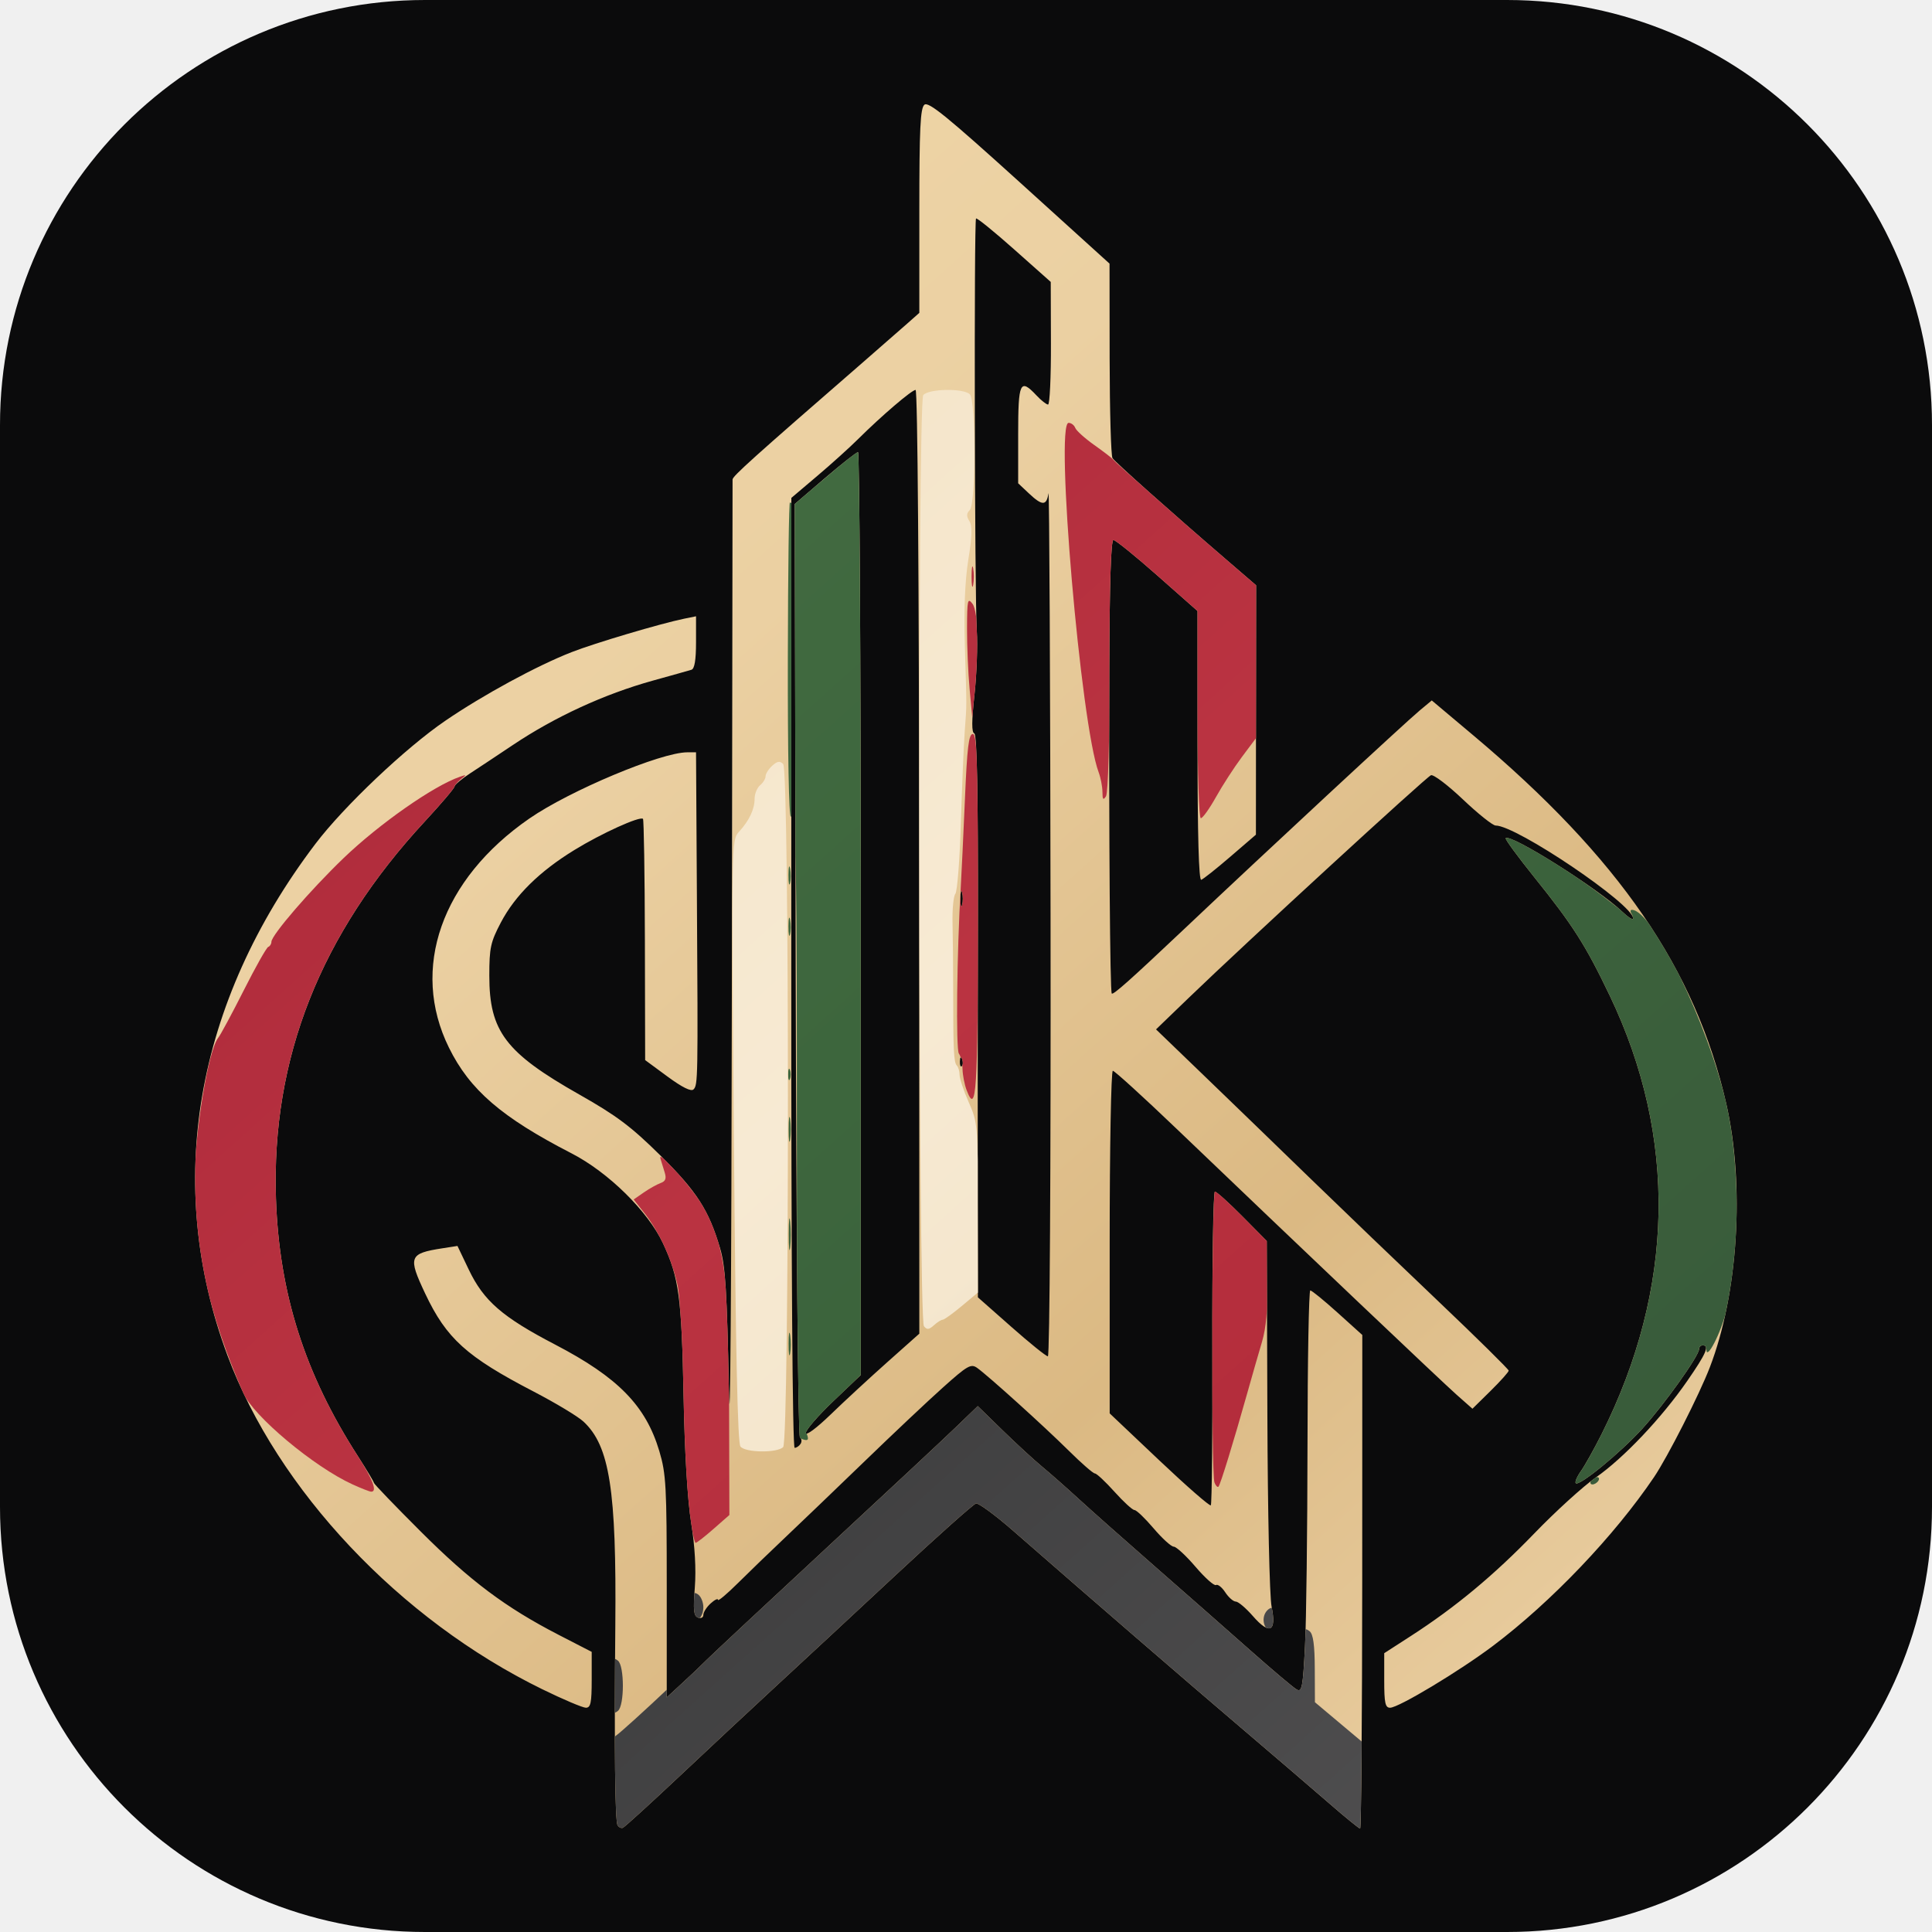
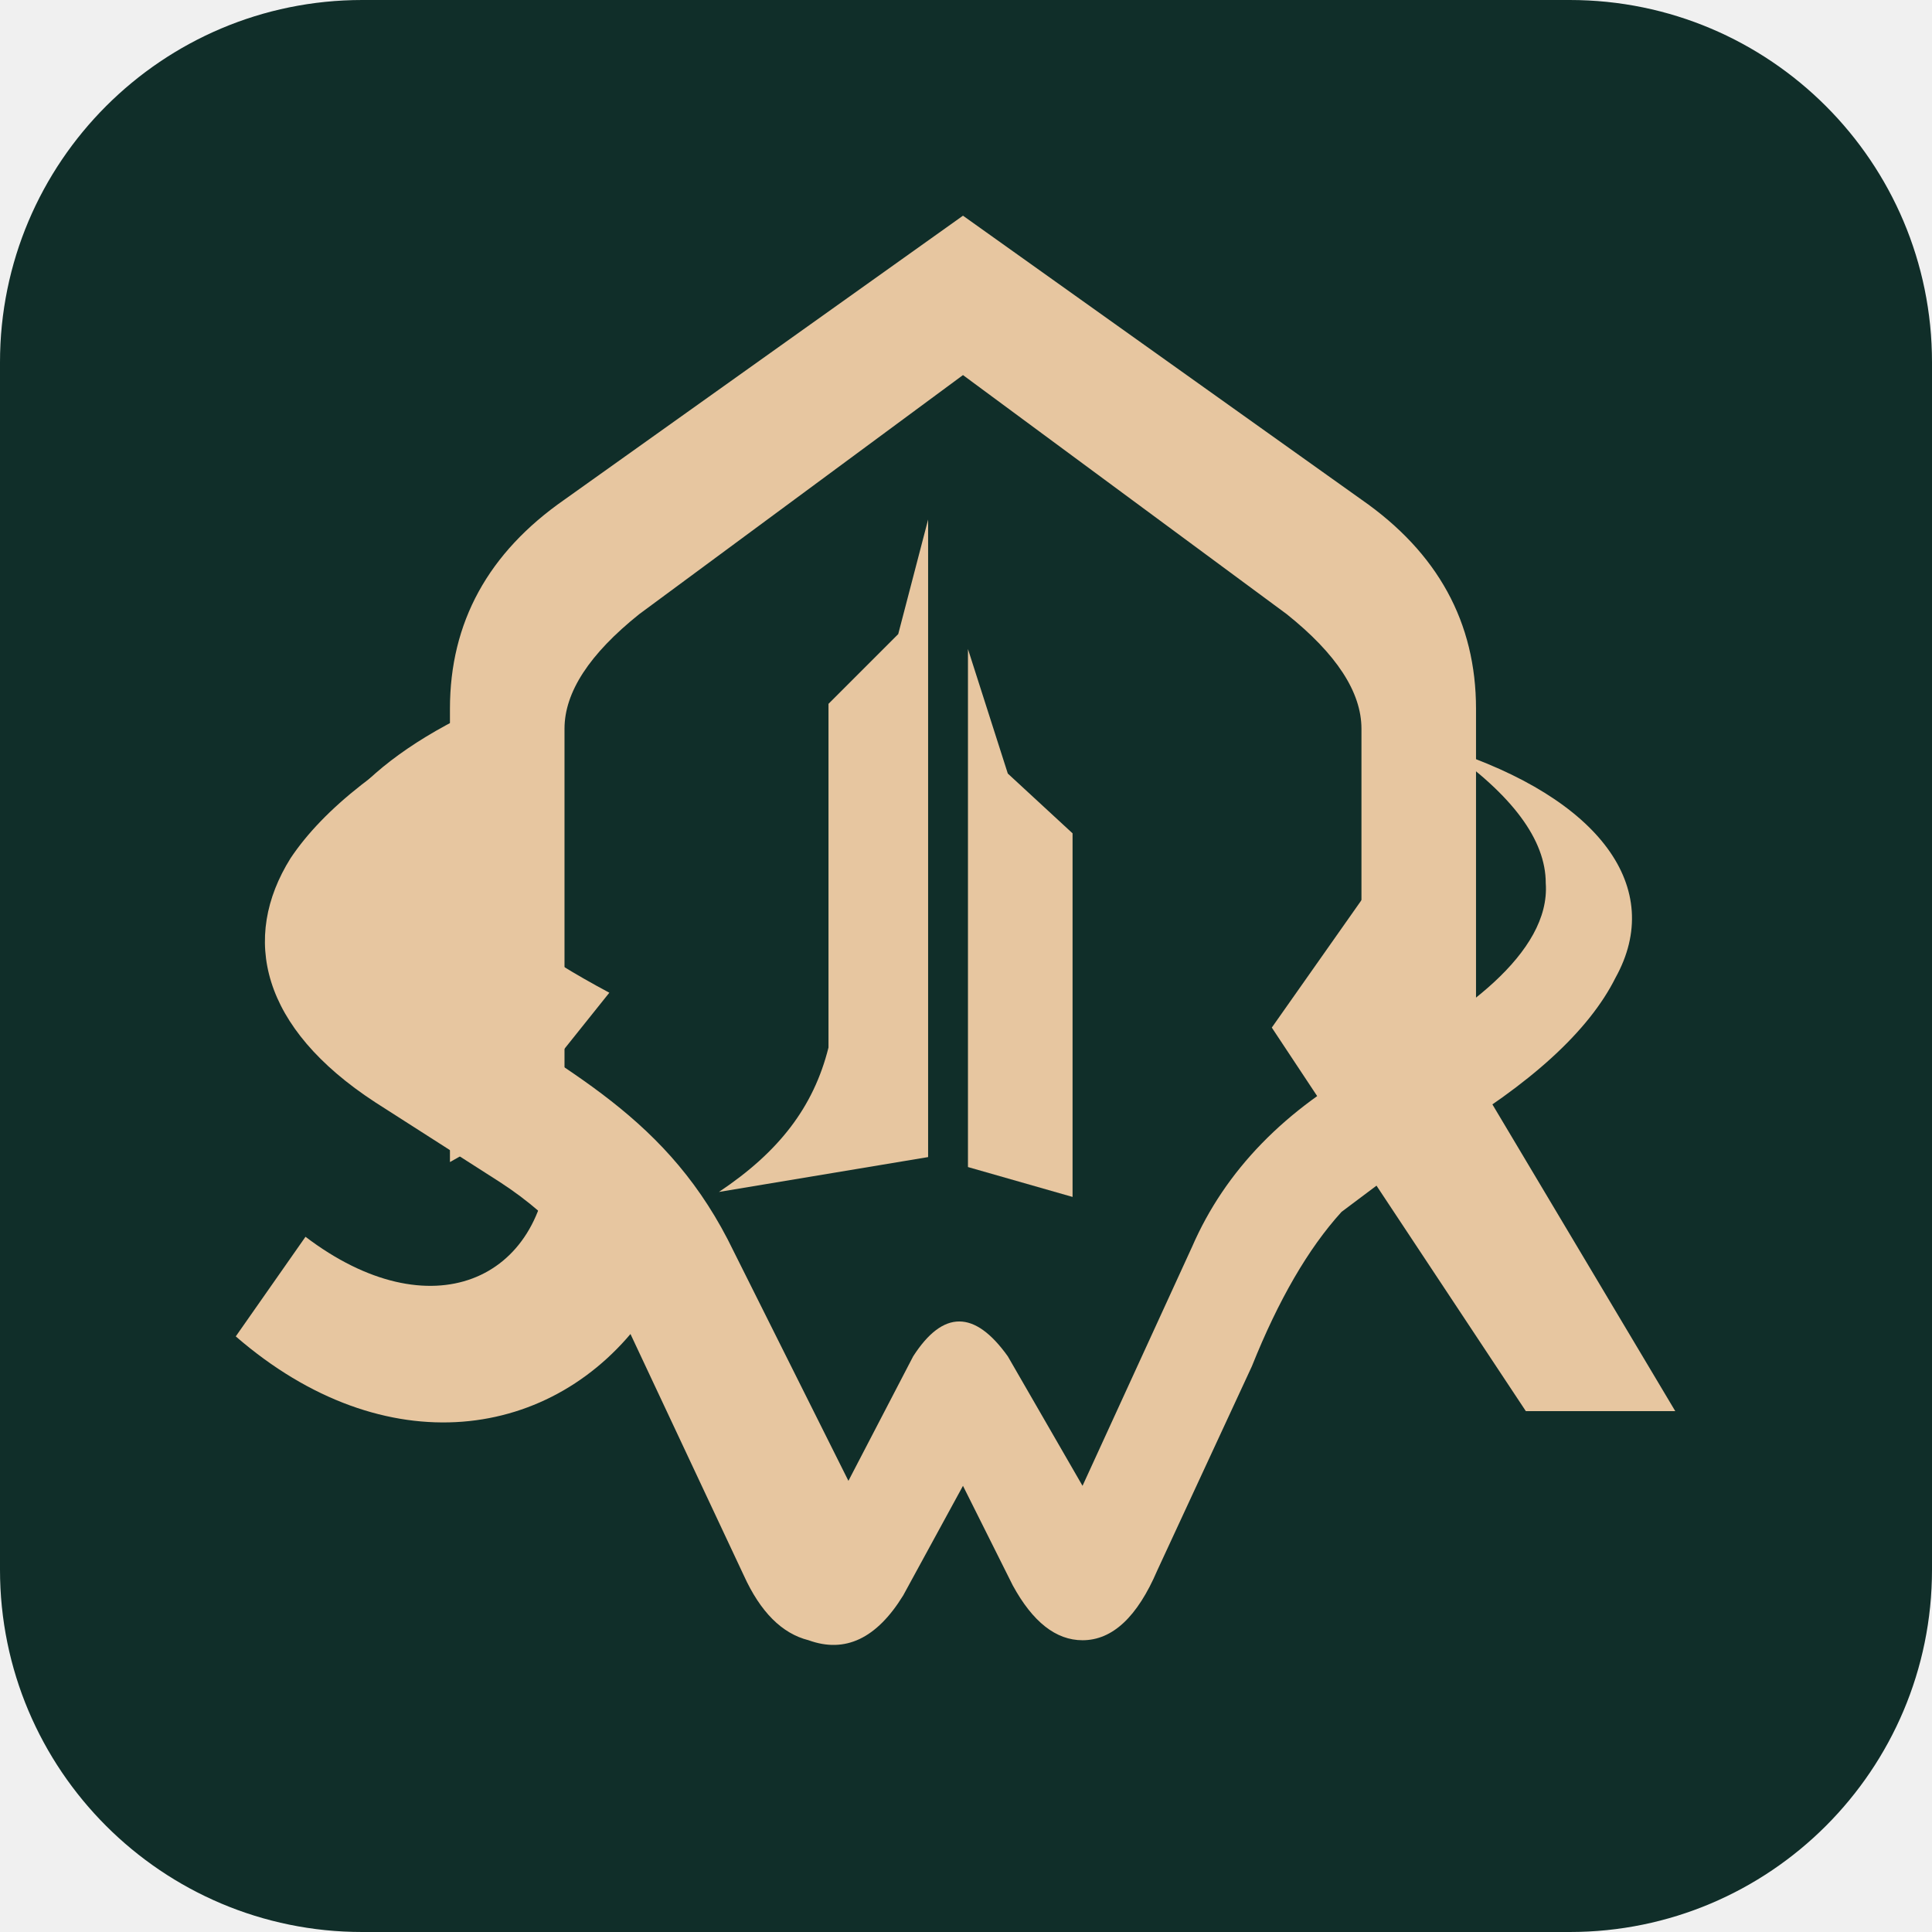
- <svg xmlns="http://www.w3.org/2000/svg" viewBox="77.5 78.5 844.2 844.2">
-   <rect x="77.5" y="78.5" width="844.2" height="844.2" rx="185.7" fill="#0b0b0c" />
-   <g transform="translate(500 500) scale(1.599526) translate(-510.5 -396.5)">
-     <defs>
-       <clipPath id="emblem-shape">
-         <path d="M415.07,631.61 C414.37,630.48 414.15,610.67 414.45,577.00 C414.79,540.05 412.90,527.95 405.75,521.33 C404.24,519.92 398.10,516.23 392.10,513.11 C373.81,503.61 368.33,498.66 362.52,486.38 C357.76,476.31 358.10,475.41 367.16,474.00 L371.33,473.35 374.40,479.78 C378.49,488.36 383.58,492.78 398.00,500.29 C415.20,509.25 422.77,516.99 426.47,529.39 C428.32,535.60 428.50,538.96 428.50,566.44 L428.50,596.67 432.67,592.83 C434.97,590.73 438.01,587.83 439.42,586.41 C440.84,584.99 455.50,571.30 472.00,555.99 C488.50,540.69 504.58,525.68 507.73,522.63 L513.46,517.10 520.23,523.70 C523.95,527.33 528.80,531.79 531.00,533.61 C533.20,535.43 537.72,539.41 541.04,542.46 C544.36,545.51 553.77,553.85 561.95,561.00 C570.12,568.15 581.81,578.42 587.91,583.83 C594.01,589.23 599.72,594.05 600.60,594.53 C602.02,595.31 602.28,593.95 602.86,582.71 C603.21,575.72 603.52,550.99 603.54,527.75 C603.56,504.51 603.91,485.50 604.30,485.50 C604.70,485.50 608.06,488.24 611.77,491.59 L618.51,497.67 618.49,565.09 C618.47,602.16 618.21,632.50 617.92,632.50 C617.62,632.50 613.88,629.46 609.62,625.75 C605.35,622.04 594.47,612.71 585.43,605.01 C570.29,592.12 545.10,570.35 523.18,551.20 C518.27,546.91 513.68,543.54 512.99,543.70 C512.29,543.87 502.33,552.74 490.86,563.43 C479.39,574.12 464.84,587.62 458.54,593.43 C452.24,599.24 440.39,610.30 432.21,618.00 C424.02,625.70 416.96,632.14 416.50,632.30 C416.05,632.47 415.41,632.16 415.07,631.61 Z M394.46,594.43 C355.56,575.41 322.19,540.02 308.50,503.26 C291.08,456.47 299.60,406.91 332.53,363.50 C340.30,353.26 357.16,337.28 368.02,329.87 C378.32,322.83 393.05,314.83 402.50,311.14 C408.87,308.65 426.82,303.32 433.25,302.00 L436.50,301.34 436.50,308.45 C436.50,313.27 436.10,315.69 435.25,315.95 C434.56,316.16 429.79,317.51 424.65,318.93 C411.44,322.60 397.97,328.80 386.50,336.48 C382.38,339.24 377.10,342.74 374.78,344.25 C372.46,345.76 370.55,347.37 370.53,347.83 C370.51,348.28 366.88,352.56 362.46,357.33 C333.87,388.17 320.47,422.10 321.75,460.43 C322.61,486.25 329.62,508.29 344.13,530.78 C346.53,534.51 348.50,537.79 348.50,538.07 C348.50,538.35 354.24,544.32 361.25,551.32 C374.82,564.88 384.45,572.10 398.99,579.60 L408.00,584.24 408.00,591.87 C408.00,598.17 407.72,599.50 406.41,599.50 C405.54,599.50 400.16,597.22 394.46,594.43 Z M624.50,592.05 L624.50,584.60 631.75,579.92 C643.94,572.06 654.50,563.28 665.50,551.88 C671.27,545.90 678.82,539.03 682.27,536.62 C689.93,531.28 700.29,520.33 707.29,510.21 C712.46,502.74 713.43,500.50 711.50,500.50 C710.95,500.50 710.50,500.97 710.50,501.55 C710.50,503.36 700.96,516.74 695.01,523.27 C688.97,529.90 677.75,539.09 676.83,538.16 C676.53,537.86 677.17,536.35 678.27,534.81 C679.36,533.26 681.88,528.75 683.88,524.77 C703.87,484.92 704.64,443.63 686.09,404.93 C679.50,391.16 676.02,385.70 665.55,372.69 C661.00,367.02 657.46,362.21 657.69,361.97 C659.01,360.65 682.98,375.75 689.55,382.05 C691.17,383.60 692.50,384.43 692.50,383.89 C692.50,380.03 660.65,358.50 654.93,358.50 C654.15,358.50 650.14,355.30 646.02,351.39 C641.90,347.48 637.96,344.49 637.27,344.76 C635.94,345.28 586.53,390.68 571.08,405.59 L562.16,414.19 575.55,427.09 C582.92,434.19 595.93,446.78 604.47,455.07 C613.01,463.35 628.66,478.37 639.25,488.44 C649.84,498.51 658.50,507.05 658.50,507.41 C658.50,507.78 656.27,510.27 653.55,512.95 L648.60,517.82 644.30,514.02 C640.18,510.37 602.34,474.44 567.67,441.25 C558.62,432.59 550.83,425.50 550.36,425.50 C549.89,425.50 549.50,446.56 549.50,472.30 L549.50,519.09 563.05,531.92 C570.50,538.97 576.83,544.50 577.13,544.21 C577.42,543.92 577.61,524.51 577.54,501.09 C577.48,477.66 577.80,458.50 578.24,458.50 C578.69,458.50 582.06,461.54 585.74,465.25 L592.42,472.00 592.58,519.50 C592.67,546.24 593.17,569.13 593.73,571.87 C595.13,578.76 593.20,579.73 588.61,574.45 C586.71,572.28 584.62,570.50 583.95,570.50 C583.28,570.50 581.98,569.36 581.07,567.97 C580.16,566.58 579.02,565.68 578.54,565.98 C578.06,566.27 575.55,564.04 572.96,561.01 C570.37,557.98 567.69,555.50 567.00,555.50 C566.31,555.50 563.84,553.25 561.50,550.50 C559.16,547.75 556.82,545.50 556.28,545.50 C555.74,545.50 553.28,543.25 550.81,540.50 C548.34,537.75 545.93,535.50 545.46,535.50 C544.98,535.50 541.76,532.69 538.29,529.25 C531.56,522.59 516.39,508.88 513.29,506.66 C511.61,505.47 510.65,506.01 503.98,511.99 C499.88,515.65 490.11,524.86 482.27,532.45 C474.42,540.03 464.72,549.34 460.72,553.12 C456.72,556.90 450.98,562.44 447.97,565.43 C444.96,568.42 442.50,570.49 442.50,570.03 C442.50,569.57 441.60,570.00 440.50,571.00 C439.40,572.00 438.50,573.40 438.50,574.12 C438.50,574.87 437.86,575.19 437.04,574.88 C435.86,574.42 435.69,572.84 436.17,566.65 C436.55,561.69 436.20,555.45 435.17,548.99 C434.17,542.77 433.39,529.75 433.10,514.50 C432.57,487.38 431.84,481.97 427.48,472.64 C423.40,463.91 412.53,453.22 402.50,448.06 C383.38,438.22 374.69,430.73 369.00,419.18 C358.36,397.60 366.92,373.21 390.98,356.58 C402.00,348.96 426.95,338.50 434.11,338.50 L436.50,338.50 436.74,378.25 C437.05,427.84 437.02,429.38 435.81,430.59 C435.16,431.24 432.74,430.04 428.71,427.08 L422.60,422.58 422.53,389.85 C422.49,371.85 422.25,356.92 422.01,356.68 C421.20,355.87 410.67,360.64 403.30,365.17 C393.73,371.03 387.07,377.60 383.18,385.00 C380.37,390.36 380.03,391.91 380.03,399.50 C380.02,414.71 384.44,420.56 404.64,432.00 C414.77,437.74 418.74,440.71 426.63,448.50 C436.71,458.45 439.98,463.52 443.09,474.05 C444.53,478.94 444.95,485.81 445.47,512.50 C445.83,530.94 446.18,484.43 446.28,405.00 C446.38,328.00 446.46,264.54 446.48,263.97 C446.50,263.05 452.03,258.08 481.92,232.11 C486.91,227.77 492.46,222.92 494.25,221.33 L497.50,218.45 497.50,190.60 C497.50,168.07 497.77,162.52 498.89,161.59 C500.00,160.67 505.12,164.84 524.87,182.72 L549.46,205.00 549.49,231.00 C549.51,245.30 549.86,257.51 550.27,258.13 C551.01,259.27 566.22,272.84 581.25,285.77 L589.50,292.87 589.47,326.94 L589.45,361.00 582.48,367.00 C578.65,370.30 575.06,373.15 574.51,373.33 C573.84,373.55 573.50,361.06 573.50,336.78 L573.50,299.90 562.52,290.20 C556.49,284.87 551.09,280.50 550.52,280.50 C549.85,280.50 549.47,292.26 549.40,315.25 C549.27,361.63 549.59,403.91 550.07,404.40 C550.49,404.82 555.11,400.70 569.54,387.07 C592.44,365.41 630.13,330.45 634.24,327.03 L637.49,324.33 648.74,333.79 C688.66,367.33 709.54,397.71 717.94,434.50 C723.02,456.76 721.17,486.45 713.45,506.50 C710.57,513.99 701.92,531.00 698.21,536.50 C687.34,552.57 670.16,570.58 654.25,582.57 C645.05,589.50 628.42,599.50 626.10,599.50 C624.78,599.50 624.50,598.21 624.50,592.05 Z M465.07,527.39 C465.45,526.78 465.36,525.99 464.88,525.64 C464.38,525.28 463.88,469.34 463.73,397.84 L463.47,270.67 471.73,263.59 C476.28,259.70 480.34,256.51 480.75,256.50 C481.16,256.50 481.50,313.23 481.50,382.56 L481.50,508.62 474.00,515.76 C469.88,519.69 466.50,523.58 466.50,524.42 C466.50,525.29 469.39,523.15 473.25,519.42 C476.96,515.83 483.94,509.38 488.75,505.10 L497.50,497.31 497.45,368.41 C497.42,290.94 497.03,239.50 496.48,239.50 C495.45,239.50 487.15,246.60 480.81,252.90 C478.51,255.19 473.46,259.75 469.58,263.03 L462.54,269.00 462.52,398.75 C462.51,479.17 462.86,528.50 463.44,528.50 C463.96,528.50 464.69,528.00 465.07,527.39 Z M533.35,384.25 C533.27,318.66 533.01,266.24 532.78,267.75 C532.26,271.21 531.08,271.21 527.41,267.75 L524.50,265.01 524.50,251.75 C524.50,237.33 525.01,236.22 529.50,241.00 C530.79,242.38 532.22,243.50 532.67,243.50 C533.13,243.50 533.48,235.96 533.45,226.75 L533.40,210.00 523.41,201.12 C517.92,196.24 513.23,192.44 512.99,192.67 C512.42,193.25 512.61,296.06 513.20,305.32 C513.46,309.34 513.17,317.21 512.56,322.81 C511.78,329.98 511.77,333.09 512.52,333.34 C513.25,333.58 513.56,349.55 513.50,384.85 C513.45,412.98 513.43,447.56 513.46,461.69 L513.50,487.39 522.62,495.44 C527.63,499.87 532.13,503.50 532.62,503.50 C533.12,503.50 533.44,452.51 533.35,384.25 Z M509.18,422.31 C508.86,421.51 508.63,421.75 508.58,422.92 C508.54,423.97 508.77,424.56 509.10,424.23 C509.44,423.90 509.47,423.03 509.18,422.31 Z M509.19,376.75 C508.94,375.79 508.73,376.57 508.73,378.50 C508.73,380.43 508.94,381.21 509.19,380.25 C509.44,379.29 509.44,377.71 509.19,376.75 Z" fill="#FFFFFF" fill-rule="evenodd" />
-       </clipPath>
-       <linearGradient id="emblem-gold" gradientUnits="userSpaceOnUse" x1="292" y1="152" x2="732" y2="642">
-         <stop offset="0.000" stop-color="#F1D9A9" />
-         <stop offset="0.333" stop-color="#EBD0A2" />
-         <stop offset="0.667" stop-color="#DBB983" />
-         <stop offset="1.000" stop-color="#F0D7AE" />
-       </linearGradient>
-       <linearGradient id="emblem-red" gradientUnits="userSpaceOnUse" x1="292" y1="152" x2="732" y2="642">
-         <stop offset="0.000" stop-color="#A52437" />
-         <stop offset="0.500" stop-color="#BA3341" />
-         <stop offset="1.000" stop-color="#AC2535" />
-       </linearGradient>
-       <linearGradient id="emblem-green" gradientUnits="userSpaceOnUse" x1="292" y1="152" x2="732" y2="642">
-         <stop offset="0.000" stop-color="#487045" />
-         <stop offset="0.500" stop-color="#3D663D" />
-         <stop offset="1.000" stop-color="#375639" />
-       </linearGradient>
-       <linearGradient id="emblem-graphite" gradientUnits="userSpaceOnUse" x1="292" y1="152" x2="732" y2="642">
-         <stop offset="0.000" stop-color="#4F5052" />
-         <stop offset="0.500" stop-color="#3A3A3B" />
-         <stop offset="1.000" stop-color="#545354" />
-       </linearGradient>
-       <linearGradient id="emblem-ivory" gradientUnits="userSpaceOnUse" x1="292" y1="152" x2="732" y2="642">
-         <stop offset="0.000" stop-color="#F2DFBE" />
-         <stop offset="0.500" stop-color="#F7EAD3" />
-         <stop offset="1.000" stop-color="#EAD8B7" />
-       </linearGradient>
-     </defs>
-     <path d="M415.07,631.61 C414.37,630.48 414.15,610.67 414.45,577.00 C414.79,540.05 412.90,527.95 405.75,521.33 C404.24,519.92 398.10,516.23 392.10,513.11 C373.81,503.61 368.33,498.66 362.52,486.38 C357.76,476.31 358.10,475.41 367.16,474.00 L371.33,473.35 374.40,479.78 C378.49,488.36 383.58,492.78 398.00,500.29 C415.20,509.25 422.77,516.99 426.47,529.39 C428.32,535.60 428.50,538.96 428.50,566.44 L428.50,596.67 432.67,592.83 C434.97,590.73 438.01,587.83 439.42,586.41 C440.84,584.99 455.50,571.30 472.00,555.99 C488.50,540.69 504.58,525.68 507.73,522.63 L513.46,517.10 520.23,523.70 C523.95,527.33 528.80,531.79 531.00,533.61 C533.20,535.43 537.72,539.41 541.04,542.46 C544.36,545.51 553.77,553.85 561.95,561.00 C570.12,568.15 581.81,578.42 587.91,583.83 C594.01,589.23 599.72,594.05 600.60,594.53 C602.02,595.31 602.28,593.95 602.86,582.71 C603.21,575.72 603.52,550.99 603.54,527.75 C603.56,504.51 603.91,485.50 604.30,485.50 C604.70,485.50 608.06,488.24 611.77,491.59 L618.51,497.67 618.49,565.09 C618.47,602.16 618.21,632.50 617.92,632.50 C617.62,632.50 613.88,629.46 609.62,625.75 C605.35,622.04 594.47,612.71 585.43,605.01 C570.29,592.12 545.10,570.35 523.18,551.20 C518.27,546.91 513.68,543.54 512.99,543.70 C512.29,543.87 502.33,552.74 490.86,563.43 C479.39,574.12 464.84,587.62 458.54,593.43 C452.24,599.24 440.39,610.30 432.21,618.00 C424.02,625.70 416.96,632.14 416.50,632.30 C416.05,632.47 415.41,632.16 415.07,631.61 Z M394.46,594.43 C355.56,575.41 322.19,540.02 308.50,503.26 C291.08,456.47 299.60,406.91 332.53,363.50 C340.30,353.26 357.16,337.28 368.02,329.87 C378.32,322.83 393.05,314.83 402.50,311.14 C408.87,308.65 426.82,303.32 433.25,302.00 L436.50,301.34 436.50,308.45 C436.50,313.27 436.10,315.69 435.25,315.95 C434.56,316.16 429.79,317.51 424.65,318.93 C411.44,322.60 397.97,328.80 386.50,336.48 C382.38,339.24 377.10,342.74 374.78,344.25 C372.46,345.76 370.55,347.37 370.53,347.83 C370.51,348.28 366.88,352.56 362.46,357.33 C333.87,388.17 320.47,422.10 321.75,460.43 C322.61,486.25 329.62,508.29 344.13,530.78 C346.53,534.51 348.50,537.79 348.50,538.07 C348.50,538.35 354.24,544.32 361.25,551.32 C374.82,564.88 384.45,572.10 398.99,579.60 L408.00,584.24 408.00,591.87 C408.00,598.17 407.72,599.50 406.41,599.50 C405.54,599.50 400.16,597.22 394.46,594.43 Z M624.50,592.05 L624.50,584.60 631.75,579.92 C643.94,572.06 654.50,563.28 665.50,551.88 C671.27,545.90 678.82,539.03 682.27,536.62 C689.93,531.28 700.29,520.33 707.29,510.21 C712.46,502.74 713.43,500.50 711.50,500.50 C710.95,500.50 710.50,500.97 710.50,501.55 C710.50,503.36 700.96,516.74 695.01,523.27 C688.97,529.90 677.75,539.09 676.83,538.16 C676.53,537.86 677.17,536.35 678.27,534.81 C679.36,533.26 681.88,528.75 683.88,524.77 C703.87,484.92 704.64,443.63 686.09,404.93 C679.50,391.16 676.02,385.70 665.55,372.69 C661.00,367.02 657.46,362.21 657.69,361.97 C659.01,360.65 682.98,375.75 689.55,382.05 C691.17,383.60 692.50,384.43 692.50,383.89 C692.50,380.03 660.65,358.50 654.93,358.50 C654.15,358.50 650.14,355.30 646.02,351.39 C641.90,347.48 637.96,344.49 637.27,344.76 C635.94,345.28 586.53,390.68 571.08,405.59 L562.16,414.19 575.55,427.09 C582.92,434.19 595.93,446.78 604.47,455.07 C613.01,463.35 628.66,478.37 639.25,488.44 C649.84,498.51 658.50,507.05 658.50,507.41 C658.50,507.78 656.27,510.27 653.55,512.95 L648.60,517.82 644.30,514.02 C640.18,510.37 602.34,474.44 567.67,441.25 C558.62,432.59 550.83,425.50 550.36,425.50 C549.89,425.50 549.50,446.56 549.50,472.30 L549.50,519.09 563.05,531.92 C570.50,538.97 576.83,544.50 577.13,544.21 C577.42,543.92 577.61,524.51 577.54,501.09 C577.48,477.66 577.80,458.50 578.24,458.50 C578.69,458.50 582.06,461.54 585.74,465.25 L592.42,472.00 592.58,519.50 C592.67,546.24 593.17,569.13 593.73,571.87 C595.13,578.76 593.20,579.73 588.61,574.45 C586.71,572.28 584.62,570.50 583.95,570.50 C583.28,570.50 581.98,569.36 581.07,567.97 C580.16,566.58 579.02,565.68 578.54,565.98 C578.06,566.27 575.55,564.04 572.96,561.01 C570.37,557.98 567.69,555.50 567.00,555.50 C566.31,555.50 563.84,553.25 561.50,550.50 C559.16,547.75 556.82,545.50 556.28,545.50 C555.74,545.50 553.28,543.25 550.81,540.50 C548.34,537.75 545.93,535.50 545.46,535.50 C544.98,535.50 541.76,532.69 538.29,529.25 C531.56,522.59 516.39,508.88 513.29,506.66 C511.61,505.47 510.65,506.01 503.98,511.99 C499.88,515.65 490.11,524.86 482.27,532.45 C474.42,540.03 464.72,549.34 460.72,553.12 C456.72,556.90 450.98,562.44 447.97,565.43 C444.96,568.42 442.50,570.49 442.50,570.03 C442.50,569.57 441.60,570.00 440.50,571.00 C439.40,572.00 438.50,573.40 438.50,574.12 C438.50,574.87 437.86,575.19 437.04,574.88 C435.86,574.42 435.69,572.84 436.17,566.65 C436.55,561.69 436.20,555.45 435.17,548.99 C434.17,542.77 433.39,529.75 433.10,514.50 C432.57,487.38 431.84,481.97 427.48,472.64 C423.40,463.91 412.53,453.22 402.50,448.06 C383.38,438.22 374.69,430.73 369.00,419.18 C358.36,397.60 366.92,373.21 390.98,356.58 C402.00,348.96 426.95,338.50 434.11,338.50 L436.50,338.50 436.74,378.25 C437.05,427.84 437.02,429.38 435.81,430.59 C435.16,431.24 432.74,430.04 428.71,427.08 L422.60,422.58 422.53,389.85 C422.49,371.85 422.25,356.92 422.01,356.68 C421.20,355.87 410.67,360.64 403.30,365.17 C393.73,371.03 387.07,377.60 383.18,385.00 C380.37,390.36 380.03,391.91 380.03,399.50 C380.02,414.71 384.44,420.56 404.64,432.00 C414.77,437.74 418.74,440.71 426.63,448.50 C436.71,458.45 439.98,463.52 443.09,474.05 C444.53,478.94 444.95,485.81 445.47,512.50 C445.83,530.94 446.18,484.43 446.28,405.00 C446.38,328.00 446.46,264.54 446.48,263.97 C446.50,263.05 452.03,258.08 481.92,232.11 C486.91,227.77 492.46,222.92 494.25,221.33 L497.50,218.45 497.50,190.60 C497.50,168.07 497.77,162.52 498.89,161.59 C500.00,160.67 505.12,164.84 524.87,182.72 L549.46,205.00 549.49,231.00 C549.51,245.30 549.86,257.51 550.27,258.13 C551.01,259.27 566.22,272.84 581.25,285.77 L589.50,292.87 589.47,326.94 L589.45,361.00 582.48,367.00 C578.65,370.30 575.06,373.15 574.51,373.33 C573.84,373.55 573.50,361.06 573.50,336.78 L573.50,299.90 562.52,290.20 C556.49,284.87 551.09,280.50 550.52,280.50 C549.85,280.50 549.47,292.26 549.40,315.25 C549.27,361.63 549.59,403.91 550.07,404.40 C550.49,404.82 555.11,400.70 569.54,387.07 C592.44,365.41 630.13,330.45 634.24,327.03 L637.49,324.33 648.74,333.79 C688.66,367.33 709.54,397.71 717.94,434.50 C723.02,456.76 721.17,486.45 713.45,506.50 C710.57,513.99 701.92,531.00 698.21,536.50 C687.34,552.57 670.16,570.58 654.25,582.57 C645.05,589.50 628.42,599.50 626.10,599.50 C624.78,599.50 624.50,598.21 624.50,592.05 Z M465.07,527.39 C465.45,526.78 465.36,525.99 464.88,525.64 C464.38,525.28 463.88,469.34 463.73,397.84 L463.47,270.67 471.73,263.59 C476.28,259.70 480.34,256.51 480.75,256.50 C481.16,256.50 481.50,313.23 481.50,382.56 L481.50,508.62 474.00,515.76 C469.88,519.69 466.50,523.58 466.50,524.42 C466.50,525.29 469.39,523.15 473.25,519.42 C476.96,515.83 483.94,509.38 488.75,505.10 L497.50,497.31 497.45,368.41 C497.42,290.94 497.03,239.50 496.48,239.50 C495.45,239.50 487.15,246.60 480.81,252.90 C478.51,255.19 473.46,259.75 469.58,263.03 L462.54,269.00 462.52,398.75 C462.51,479.17 462.86,528.50 463.44,528.50 C463.96,528.50 464.69,528.00 465.07,527.39 Z M533.35,384.25 C533.27,318.66 533.01,266.24 532.78,267.75 C532.26,271.21 531.08,271.21 527.41,267.75 L524.50,265.01 524.50,251.75 C524.50,237.33 525.01,236.22 529.50,241.00 C530.79,242.38 532.22,243.50 532.67,243.50 C533.13,243.50 533.48,235.96 533.45,226.75 L533.40,210.00 523.41,201.12 C517.92,196.24 513.23,192.44 512.99,192.67 C512.42,193.25 512.61,296.06 513.20,305.32 C513.46,309.34 513.17,317.21 512.56,322.81 C511.78,329.98 511.77,333.09 512.52,333.34 C513.25,333.58 513.56,349.55 513.50,384.85 C513.45,412.98 513.43,447.56 513.46,461.69 L513.50,487.39 522.62,495.44 C527.63,499.87 532.13,503.50 532.62,503.50 C533.12,503.50 533.44,452.51 533.35,384.25 Z M509.18,422.31 C508.86,421.51 508.63,421.75 508.58,422.92 C508.54,423.97 508.77,424.56 509.10,424.23 C509.44,423.90 509.47,423.03 509.18,422.31 Z M509.19,376.75 C508.94,375.79 508.73,376.57 508.73,378.50 C508.73,380.43 508.94,381.21 509.19,380.25 C509.44,379.29 509.44,377.71 509.19,376.75 Z" fill="url(#emblem-gold)" fill-rule="evenodd" />
-     <g clip-path="url(#emblem-shape)">
-       <path d="M434.65,545.75 C434.02,540.94 433.31,526.42 433.06,513.50 C432.81,500.57 432.13,487.56 431.55,484.57 C430.23,477.83 426.49,469.53 422.50,464.50 L419.46,460.66 422.23,458.74 C423.75,457.69 425.82,456.53 426.82,456.17 C428.18,455.68 428.46,454.94 427.93,453.25 C427.54,452.01 427.02,450.32 426.78,449.50 C425.88,446.49 436.65,458.87 439.05,463.61 C444.48,474.32 445.44,482.08 445.53,515.88 L445.61,546.85 441.30,550.63 C438.94,552.71 436.73,554.43 436.40,554.46 C436.06,554.48 435.28,550.56 434.65,545.75 Z M342.69,538.50 C332.16,533.72 315.56,519.84 312.80,513.50 C303.59,492.38 299.54,474.65 299.54,455.50 C299.53,442.44 303.25,419.87 305.96,416.50 C306.62,415.68 309.77,409.82 312.96,403.50 C316.15,397.18 319.15,391.85 319.63,391.67 C320.11,391.48 320.50,390.86 320.50,390.28 C320.50,388.46 331.09,376.18 340.23,367.39 C350.00,358.01 364.85,347.63 372.00,345.18 C373.86,344.54 373.87,344.59 372.25,345.86 C371.29,346.61 370.50,347.54 370.50,347.94 C370.50,348.33 366.88,352.56 362.46,357.33 C333.87,388.17 320.47,422.10 321.75,460.43 C322.61,486.25 329.62,508.29 344.13,530.78 C348.22,537.14 349.49,540.53 347.75,540.48 C347.34,540.47 345.06,539.58 342.69,538.50 Z M578.12,537.96 C577.21,535.58 577.36,458.50 578.28,458.50 C578.70,458.50 582.06,461.54 585.73,465.25 L592.41,472.00 592.57,483.04 C592.69,490.74 592.24,495.73 591.11,499.54 C590.22,502.54 588.41,508.82 587.10,513.50 C583.33,526.92 579.73,538.60 579.22,539.11 C578.96,539.37 578.47,538.86 578.12,537.96 Z M510.43,430.81 C509.84,429.26 509.33,426.65 509.30,425.00 C509.26,423.35 508.82,421.47 508.31,420.82 C507.46,419.76 507.76,393.07 508.81,375.50 C509.02,371.93 509.54,361.01 509.96,351.25 C510.56,337.11 511.00,333.50 512.11,333.50 C513.28,333.50 513.50,341.36 513.50,382.94 C513.50,431.43 513.09,437.81 510.43,430.81 Z M573.50,328.20 L573.50,299.90 562.52,290.20 C556.49,284.87 551.09,280.50 550.52,280.50 C549.85,280.50 549.49,292.05 549.48,314.75 C549.48,335.14 549.08,349.61 548.50,350.50 C547.74,351.67 547.53,351.42 547.52,349.32 C547.51,347.84 547.04,345.43 546.49,343.96 C541.63,331.18 534.52,248.49 538.28,248.50 C538.99,248.50 539.80,249.12 540.09,249.87 C540.38,250.63 542.73,252.74 545.31,254.57 C547.89,256.40 550.23,258.20 550.50,258.58 C551.09,259.38 569.58,275.73 581.25,285.77 L589.50,292.87 589.50,313.73 L589.50,334.59 585.61,339.79 C583.47,342.66 580.28,347.59 578.52,350.75 C576.75,353.91 574.90,356.50 574.40,356.50 C573.89,356.50 573.50,344.41 573.50,328.20 Z M511.23,321.10 C510.83,316.75 510.51,309.33 510.53,304.60 C510.56,296.82 510.70,296.19 512.03,297.94 C513.61,300.02 513.88,311.58 512.62,323.00 L511.96,329.00 511.23,321.10 Z M511.77,290.50 C511.77,288.02 511.97,287.01 512.21,288.25 C512.44,289.49 512.44,291.51 512.21,292.75 C511.97,293.99 511.77,292.98 511.77,290.50 Z" fill="url(#emblem-red)" fill-rule="evenodd" />
-       <path d="M676.50,537.90 C676.50,537.58 677.34,536.11 678.37,534.65 C679.41,533.19 681.88,528.75 683.88,524.77 C703.87,484.92 704.64,443.63 686.09,404.93 C679.50,391.16 676.02,385.70 665.55,372.69 C661.00,367.02 657.46,362.20 657.70,361.97 C658.87,360.80 675.71,371.05 686.09,379.25 C691.42,383.46 693.20,384.44 692.00,382.50 C691.66,381.95 691.75,381.51 692.19,381.53 C697.93,381.76 712.95,412.65 717.94,434.50 C721.71,451.01 721.72,474.81 717.96,491.00 C716.59,496.91 712.50,504.88 712.50,501.63 C712.50,501.01 712.05,500.50 711.50,500.50 C710.95,500.50 710.50,500.97 710.50,501.55 C710.50,503.36 700.96,516.74 695.01,523.27 C691.87,526.72 686.68,531.56 683.47,534.02 C677.78,538.40 676.50,539.11 676.50,537.90 Z M681.00,537.50 C681.34,536.95 682.07,536.50 682.62,536.50 C683.17,536.50 683.34,536.95 683.00,537.50 C682.66,538.05 681.93,538.50 681.38,538.50 C680.83,538.50 680.66,538.05 681.00,537.50 Z M465.00,525.92 C464.35,525.65 464.02,499.18 464.05,449.25 C464.09,368.86 463.85,355.16 462.40,356.06 C461.87,356.39 461.53,338.45 461.58,312.81 C461.62,288.71 461.88,269.55 462.16,270.23 C462.46,270.99 465.95,268.62 471.32,263.98 C476.08,259.87 480.32,256.50 480.74,256.50 C481.16,256.50 481.50,313.22 481.50,382.54 L481.50,508.59 473.85,515.93 C468.46,521.09 466.38,523.74 466.82,524.88 C467.43,526.48 466.96,526.75 465.00,525.92 Z M461.79,500.00 C461.79,497.25 461.99,496.24 462.22,497.76 C462.45,499.28 462.44,501.53 462.20,502.76 C461.97,503.99 461.78,502.75 461.79,500.00 Z M461.83,470.00 C461.83,466.15 462.01,464.70 462.23,466.77 C462.45,468.85 462.44,472.00 462.22,473.77 C462.00,475.55 461.82,473.85 461.83,470.00 Z M461.80,441.50 C461.80,438.48 461.99,437.24 462.22,438.75 C462.45,440.26 462.45,442.74 462.22,444.25 C461.99,445.76 461.80,444.52 461.80,441.50 Z M461.66,426.50 C461.66,425.12 461.88,424.56 462.16,425.25 C462.44,425.94 462.44,427.06 462.16,427.75 C461.88,428.44 461.66,427.88 461.66,426.50 Z M461.75,386.00 C461.76,383.80 461.97,383.02 462.21,384.26 C462.45,385.51 462.44,387.31 462.19,388.26 C461.94,389.22 461.74,388.20 461.75,386.00 Z M461.75,372.00 C461.76,369.80 461.97,369.02 462.21,370.26 C462.45,371.51 462.44,373.31 462.19,374.26 C461.94,375.22 461.74,374.20 461.75,372.00 Z" fill="url(#emblem-green)" fill-rule="evenodd" />
-       <path d="M414.18,632.70 C412.82,631.20 412.50,628.73 412.50,619.73 C412.50,609.36 412.65,608.51 414.73,607.05 C415.96,606.19 422.60,600.17 429.48,593.67 C436.37,587.17 455.50,569.33 472.00,554.01 C488.50,538.70 504.58,523.68 507.73,520.64 L513.45,515.11 521.26,522.55 C525.55,526.65 534.00,534.34 540.03,539.65 C561.29,558.34 576.13,571.41 588.00,581.90 L600.00,592.49 600.30,586.28 C600.64,579.36 601.93,576.78 604.13,578.61 C605.10,579.41 605.51,582.41 605.53,588.87 L605.57,598.00 613.03,604.27 L620.50,610.54 620.50,621.40 C620.50,636.36 619.91,636.71 609.72,627.84 C605.40,624.08 594.47,614.71 585.43,607.01 C570.29,594.12 545.10,572.35 523.18,553.20 C518.27,548.91 513.69,545.54 513.00,545.70 C511.85,545.97 488.69,567.26 436.63,615.90 C425.97,625.86 416.94,634.12 416.55,634.27 C416.17,634.43 415.10,633.71 414.18,632.70 Z M412.68,600.28 C412.03,599.63 411.50,596.58 411.50,593.50 C411.50,587.44 412.93,584.78 415.18,586.65 C416.96,588.12 416.96,598.88 415.18,600.35 C414.21,601.16 413.54,601.14 412.68,600.28 Z M592.68,578.28 C591.11,576.71 591.18,574.01 592.82,572.65 C594.42,571.32 596.50,572.98 596.50,575.58 C596.50,578.07 594.14,579.74 592.68,578.28 Z M434.68,575.28 C432.00,572.60 434.37,566.32 437.18,568.65 C437.90,569.25 438.50,570.76 438.50,572.00 C438.50,574.98 436.28,576.88 434.68,575.28 Z" fill="url(#emblem-graphite)" fill-rule="evenodd" />
-       <path d="M448.64,528.16 C447.86,527.23 447.33,502.41 446.85,444.65 C446.17,362.87 446.18,362.47 448.21,360.24 C451.05,357.12 452.50,354.06 452.50,351.19 C452.50,349.84 453.18,348.18 454.00,347.50 C454.82,346.82 455.50,345.70 455.50,345.03 C455.50,344.36 456.32,343.07 457.31,342.17 C458.71,340.90 459.40,340.80 460.31,341.71 C462.04,343.44 462.03,526.57 460.30,528.30 C458.66,529.94 450.02,529.84 448.64,528.16 Z M498.76,495.28 C497.19,493.33 497.00,242.81 498.57,240.92 C500.03,239.16 509.59,238.99 511.30,240.70 C513.00,242.40 512.97,270.63 511.28,272.32 C510.36,273.24 510.33,274.00 511.17,275.34 C512.00,276.67 511.93,279.35 510.89,285.84 C509.96,291.65 509.64,299.47 509.93,309.28 C510.47,327.35 510.48,324.71 509.89,333.00 C509.62,336.85 509.15,348.10 508.84,358.00 C508.54,367.90 507.86,376.52 507.34,377.16 C506.83,377.80 506.48,381.40 506.57,385.16 C506.67,388.92 506.75,397.18 506.75,403.50 C506.75,420.02 506.91,423.23 507.75,424.08 C508.16,424.49 508.50,425.65 508.50,426.64 C508.50,427.63 509.62,430.99 511.00,434.10 C513.43,439.60 513.50,440.38 513.50,462.91 L513.50,486.08 509.06,489.79 C506.62,491.83 504.29,493.50 503.89,493.50 C503.49,493.50 502.40,494.19 501.47,495.03 C500.12,496.25 499.58,496.30 498.76,495.28 Z" fill="url(#emblem-ivory)" fill-rule="evenodd" />
-     </g>
+ <svg xmlns="http://www.w3.org/2000/svg" width="64" height="64" viewBox="0 0 64 64" role="img" aria-label="SWK architectural favicon">
+   <rect width="64" height="64" rx="12" fill="#102E29" />
+   <g id="architectural-crest" transform="translate(5.5 5) scale(.165)">
+     <defs />
+     <path d="M65 111 C40 122 27 137 29 153 C32 170 54 178 73 189 L89 169 C61 154 49 141 65 111 Z M77 201 C76 227 53 237 28 218 L14 238 C44 264 78 259 96 234 Z" fill="#E7C6A0" />
+     <path d="M241 149 L303 253 H273 L222 176 Z" fill="#E7C6A0" />
+     <path d="M57 203 V112 Q57 86 80 70 L160 13 L240 70 Q263 86 263 112 V203 L240 190 V116 Q240 105 225 93 L160 45 L95 93 Q80 105 80 116 V190 Z" fill="#E7C6A0" />
+     <path d="M111 209 C123 201 130 192 133 180 V111 L147 97 L153 74 V202 Z" fill="#E7C6A0" />
+     <path d="M161 100 L169 125 L182 137 V210 L161 204 Z" fill="#E7C6A0" />
+     <path d="M55 168 C81 185 101 194 114 221 L137 267 L150 242 Q159 228 169 242 L184 268 L206 220 Q216 197 242 183 C260 174 278 161 277 147 Q277 134 257 120 C288 130 301 148 291 166 Q283 182 256 198 L236 213 Q226 224 218 244 L199 285 Q193 299 184 299 Q176 299 170 288 L160 268 L148 290 Q140 303 129 299 Q121 297 116 286 L93 237 Q84 218 67 207 L42 191 C19 176 15 158 25 142 Q35 127 62 113 C41 135 38 153 55 168 Z" fill="#E7C6A0" />
  </g>
</svg>
